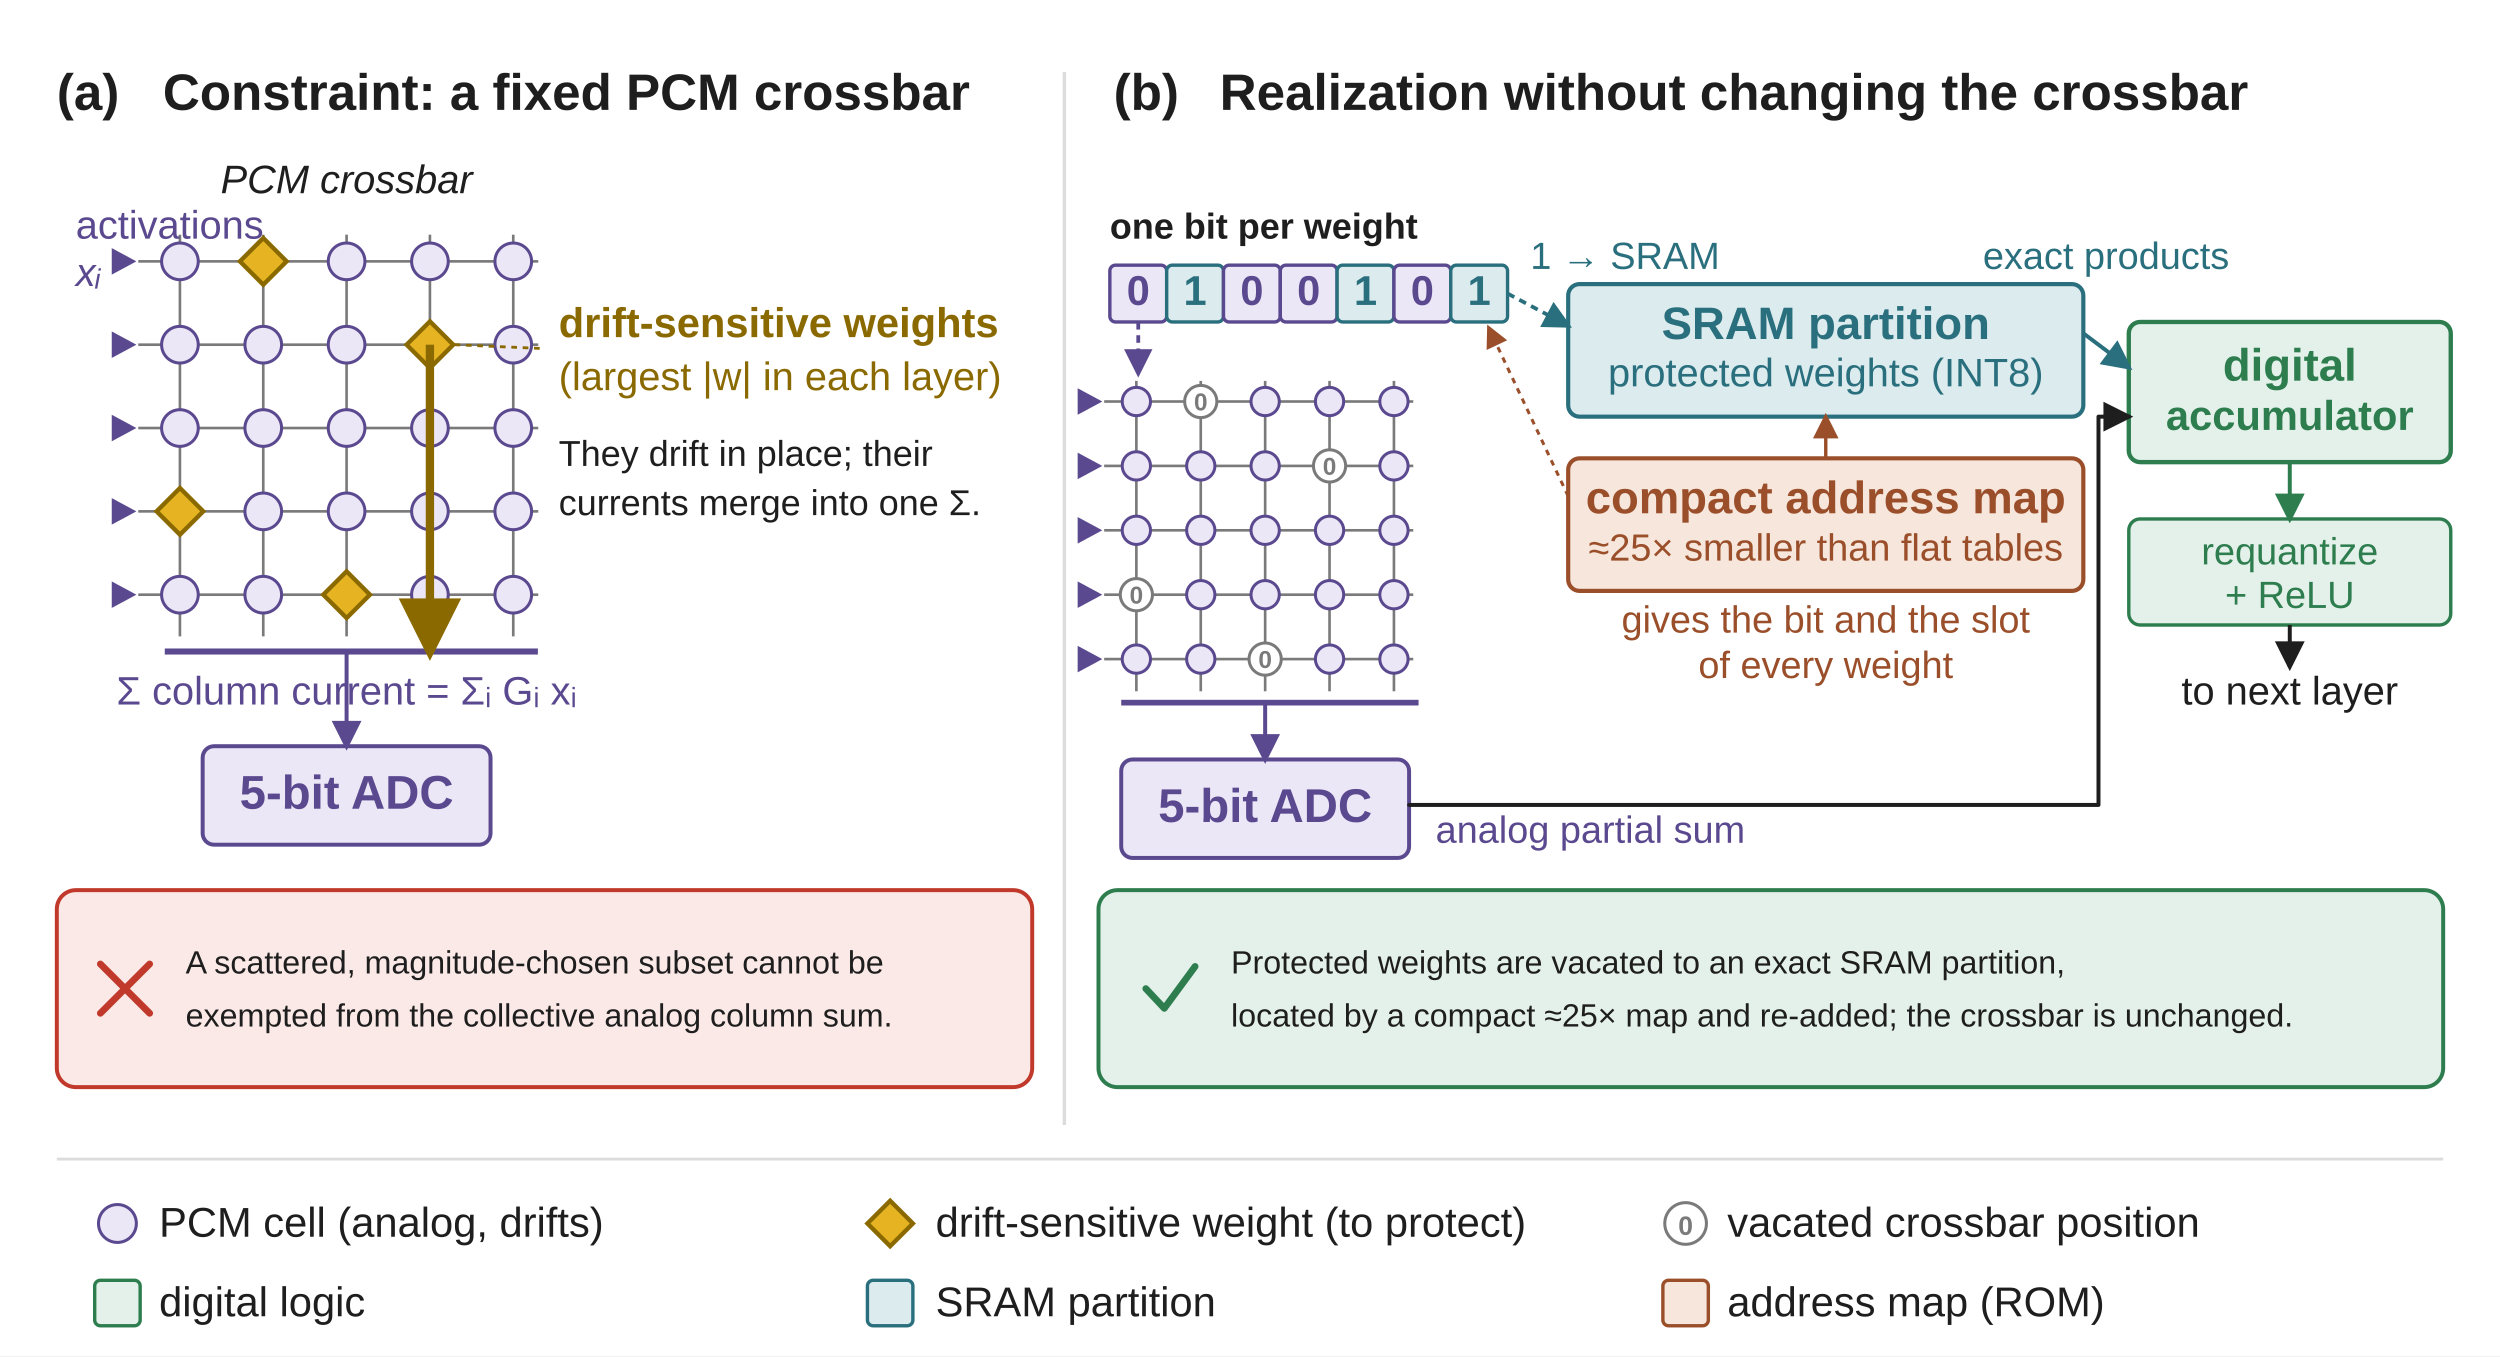
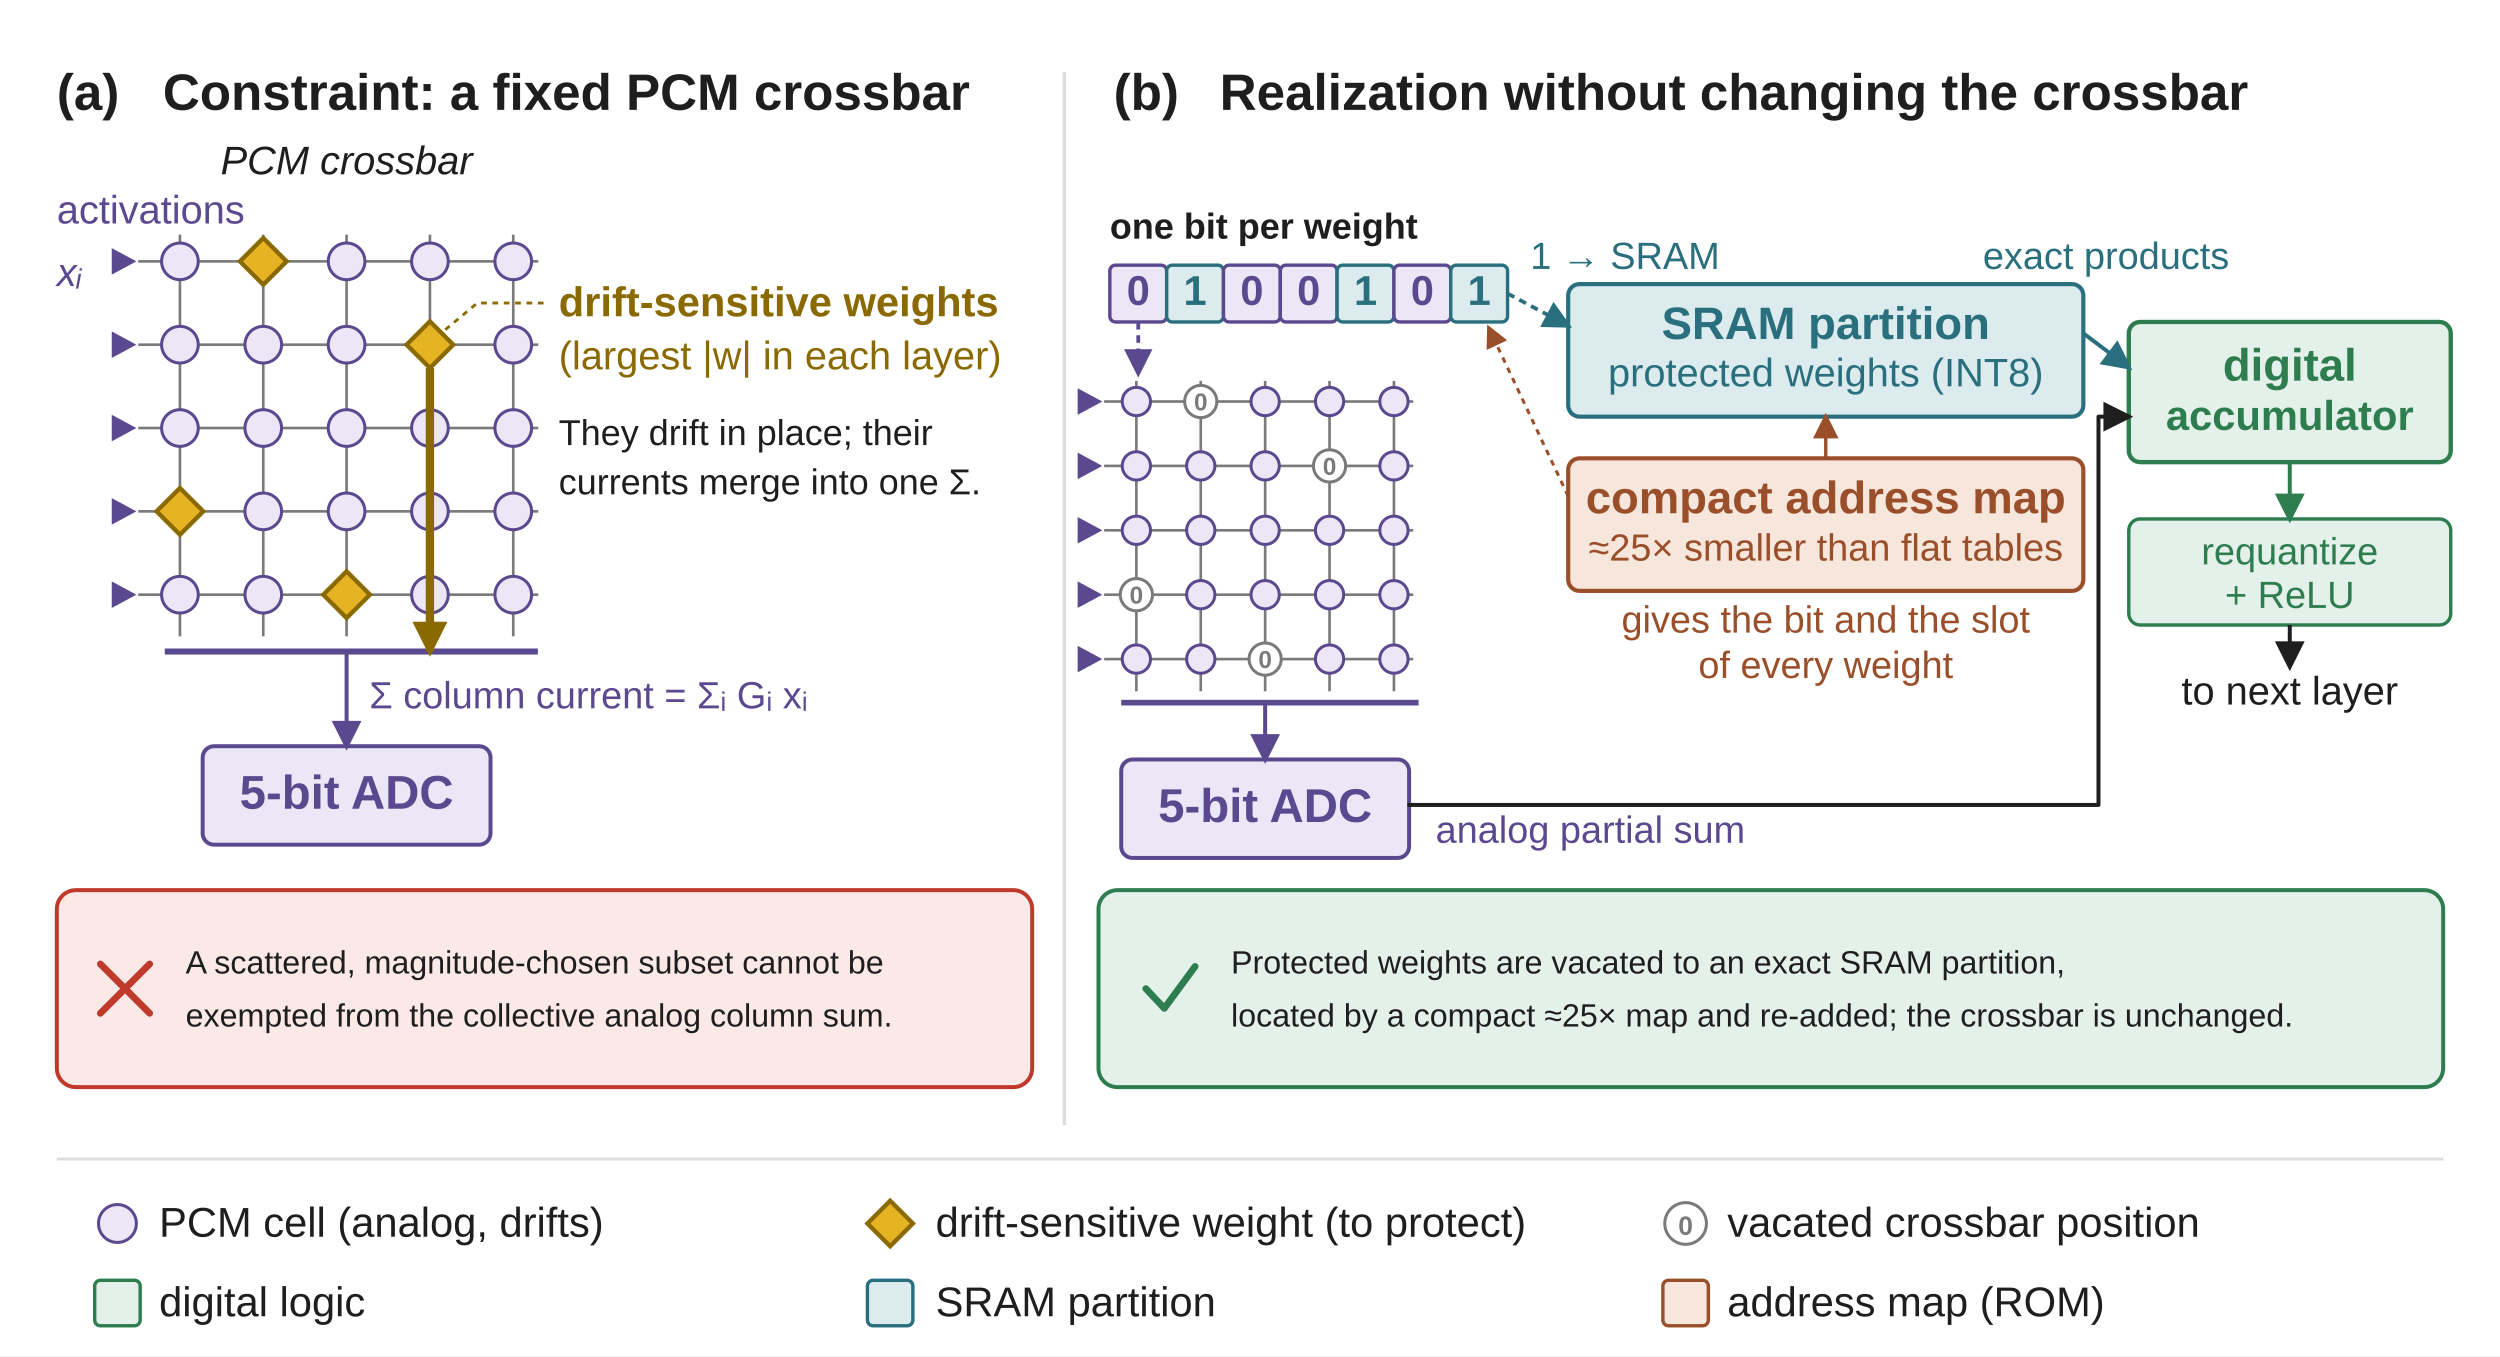
<svg xmlns="http://www.w3.org/2000/svg" viewBox="0 0 1320 716" font-family="Liberation Sans, Arial, Helvetica, sans-serif">
  <rect width="1320" height="716" fill="#FFFFFF" />
  <defs>
    <marker id="ar_ink" viewBox="0 0 10 10" refX="8.5" refY="5" markerWidth="7.5" markerHeight="7.5" orient="auto-start-reverse">
      <path d="M0 0 L10 5 L0 10 z" fill="#1E1E1E" />
    </marker>
    <marker id="ar_ana" viewBox="0 0 10 10" refX="8.5" refY="5" markerWidth="7.5" markerHeight="7.5" orient="auto-start-reverse">
      <path d="M0 0 L10 5 L0 10 z" fill="#5B4990" />
    </marker>
    <marker id="ar_dig" viewBox="0 0 10 10" refX="8.5" refY="5" markerWidth="7.5" markerHeight="7.5" orient="auto-start-reverse">
      <path d="M0 0 L10 5 L0 10 z" fill="#2E7D4F" />
    </marker>
    <marker id="ar_amb" viewBox="0 0 10 10" refX="8.5" refY="5" markerWidth="7.5" markerHeight="7.5" orient="auto-start-reverse">
      <path d="M0 0 L10 5 L0 10 z" fill="#8A6A00" />
    </marker>
    <marker id="ar_tea" viewBox="0 0 10 10" refX="8.5" refY="5" markerWidth="7.5" markerHeight="7.5" orient="auto-start-reverse">
      <path d="M0 0 L10 5 L0 10 z" fill="#2A6F7D" />
    </marker>
    <marker id="ar_rus" viewBox="0 0 10 10" refX="8.5" refY="5" markerWidth="7.5" markerHeight="7.5" orient="auto-start-reverse">
      <path d="M0 0 L10 5 L0 10 z" fill="#9A4F2A" />
+     </marker>
+     <marker id="ar_amb_s" viewBox="0 0 10 10" refX="8.5" refY="5" markerWidth="4.2" markerHeight="4.2" orient="auto-start-reverse">
+       <path d="M0 0 L10 5 L0 10 z" fill="#8A6A00" />
    </marker>
  </defs>
  <text x="30" y="58" font-size="27" fill="#1E1E1E" text-anchor="start" font-weight="bold" font-style="normal">(a)</text>
  <text x="86" y="58" font-size="27" fill="#1E1E1E" text-anchor="start" font-weight="bold" font-style="normal">Constraint: a fixed PCM crossbar</text>
  <line x1="73.0" y1="138" x2="284.2" y2="138" stroke="#7A7A7A" stroke-width="1.4" />
  <path d="M59.0 131 L72.0 138 L59.0 145 z" fill="#5B4990" />
  <line x1="73.0" y1="182" x2="284.2" y2="182" stroke="#7A7A7A" stroke-width="1.4" />
  <path d="M59.0 175 L72.0 182 L59.0 189 z" fill="#5B4990" />
  <line x1="73.0" y1="226" x2="284.2" y2="226" stroke="#7A7A7A" stroke-width="1.4" />
  <path d="M59.0 219 L72.0 226 L59.0 233 z" fill="#5B4990" />
  <line x1="73.0" y1="270" x2="284.2" y2="270" stroke="#7A7A7A" stroke-width="1.4" />
  <path d="M59.0 263 L72.0 270 L59.0 277 z" fill="#5B4990" />
  <line x1="73.0" y1="314" x2="284.2" y2="314" stroke="#7A7A7A" stroke-width="1.4" />
  <path d="M59.0 307 L72.0 314 L59.0 321 z" fill="#5B4990" />
  <line x1="95" y1="123.92" x2="95" y2="336.0" stroke="#7A7A7A" stroke-width="1.4" />
  <line x1="139" y1="123.92" x2="139" y2="336.0" stroke="#7A7A7A" stroke-width="1.4" />
  <line x1="183" y1="123.92" x2="183" y2="336.0" stroke="#7A7A7A" stroke-width="1.4" />
  <line x1="227" y1="123.92" x2="227" y2="336.0" stroke="#7A7A7A" stroke-width="1.4" />
  <line x1="271" y1="123.92" x2="271" y2="336.0" stroke="#7A7A7A" stroke-width="1.4" />
  <circle cx="95" cy="138" r="9.68" fill="#ECE7F6" stroke="#5B4990" stroke-width="1.6" />
  <path d="M139 125.68 L151.32 138 L139 150.32 L126.68 138 z" fill="#E6B422" stroke="#8A6A00" stroke-width="2.3" />
  <circle cx="183" cy="138" r="9.68" fill="#ECE7F6" stroke="#5B4990" stroke-width="1.6" />
  <circle cx="227" cy="138" r="9.68" fill="#ECE7F6" stroke="#5B4990" stroke-width="1.6" />
  <circle cx="271" cy="138" r="9.68" fill="#ECE7F6" stroke="#5B4990" stroke-width="1.6" />
  <circle cx="95" cy="182" r="9.68" fill="#ECE7F6" stroke="#5B4990" stroke-width="1.6" />
  <circle cx="139" cy="182" r="9.68" fill="#ECE7F6" stroke="#5B4990" stroke-width="1.6" />
  <circle cx="183" cy="182" r="9.68" fill="#ECE7F6" stroke="#5B4990" stroke-width="1.6" />
  <path d="M227 169.68 L239.32 182 L227 194.32 L214.68 182 z" fill="#E6B422" stroke="#8A6A00" stroke-width="2.3" />
  <circle cx="271" cy="182" r="9.68" fill="#ECE7F6" stroke="#5B4990" stroke-width="1.6" />
  <circle cx="95" cy="226" r="9.68" fill="#ECE7F6" stroke="#5B4990" stroke-width="1.6" />
  <circle cx="139" cy="226" r="9.68" fill="#ECE7F6" stroke="#5B4990" stroke-width="1.6" />
  <circle cx="183" cy="226" r="9.68" fill="#ECE7F6" stroke="#5B4990" stroke-width="1.6" />
  <circle cx="227" cy="226" r="9.68" fill="#ECE7F6" stroke="#5B4990" stroke-width="1.6" />
  <circle cx="271" cy="226" r="9.68" fill="#ECE7F6" stroke="#5B4990" stroke-width="1.6" />
  <path d="M95 257.68 L107.32 270 L95 282.32 L82.68 270 z" fill="#E6B422" stroke="#8A6A00" stroke-width="2.3" />
  <circle cx="139" cy="270" r="9.68" fill="#ECE7F6" stroke="#5B4990" stroke-width="1.6" />
  <circle cx="183" cy="270" r="9.68" fill="#ECE7F6" stroke="#5B4990" stroke-width="1.6" />
  <circle cx="227" cy="270" r="9.68" fill="#ECE7F6" stroke="#5B4990" stroke-width="1.6" />
  <circle cx="271" cy="270" r="9.68" fill="#ECE7F6" stroke="#5B4990" stroke-width="1.6" />
  <circle cx="95" cy="314" r="9.68" fill="#ECE7F6" stroke="#5B4990" stroke-width="1.6" />
  <circle cx="139" cy="314" r="9.68" fill="#ECE7F6" stroke="#5B4990" stroke-width="1.6" />
  <path d="M183 301.68 L195.32 314 L183 326.32 L170.68 314 z" fill="#E6B422" stroke="#8A6A00" stroke-width="2.3" />
  <circle cx="227" cy="314" r="9.68" fill="#ECE7F6" stroke="#5B4990" stroke-width="1.6" />
  <circle cx="271" cy="314" r="9.68" fill="#ECE7F6" stroke="#5B4990" stroke-width="1.6" />
-   <text x="183" y="102" font-size="21" fill="#1E1E1E" text-anchor="middle" font-weight="normal" font-style="italic">PCM crossbar</text>
-   <text x="40" y="126" font-size="21" fill="#5B4990" text-anchor="start" font-weight="normal" font-style="normal">activations</text>
-   <text x="40" y="151" font-size="21" fill="#5B4990" text-anchor="start" font-weight="normal" font-style="italic">xᵢ</text>
+   <text x="183" y="92" font-size="21" fill="#1E1E1E" text-anchor="middle" font-weight="normal" font-style="italic">PCM crossbar</text>
+   <text x="30" y="118" font-size="21" fill="#5B4990" text-anchor="start" font-weight="normal" font-style="normal">activations</text>
+   <text x="30" y="151" font-size="21" fill="#5B4990" text-anchor="start" font-weight="normal" font-style="italic">xᵢ</text>
  <line x1="87" y1="344.0" x2="284" y2="344.0" stroke="#5B4990" stroke-width="3.2" />
-   <line x1="227" y1="182" x2="227" y2="344.0" stroke="#8A6A00" stroke-width="4.4" marker-end="url(#ar_amb)" />
-   <text x="183" y="372.0" font-size="21" fill="#5B4990" text-anchor="middle" font-weight="normal" font-style="normal">Σ column current = Σᵢ Gᵢ xᵢ</text>
+   <line x1="227" y1="194.32" x2="227" y2="344.0" stroke="#8A6A00" stroke-width="4.4" marker-end="url(#ar_amb_s)" />
+   <text x="195" y="374.0" font-size="20" fill="#5B4990" text-anchor="start" font-weight="normal" font-style="normal">Σ column current = Σᵢ Gᵢ xᵢ</text>
  <rect x="107" y="394.0" width="152" height="52" rx="6" fill="#ECE7F6" stroke="#5B4990" stroke-width="2.1" />
  <text x="183" y="427.0" font-size="25" fill="#5B4990" text-anchor="middle" font-weight="bold" font-style="normal">5-bit ADC</text>
  <line x1="183" y1="344.0" x2="183" y2="394.0" stroke="#5B4990" stroke-width="2.1" marker-end="url(#ar_ana)" />
-   <line x1="240" y1="182" x2="286" y2="184" stroke="#8A6A00" stroke-width="1.5" stroke-dasharray="3 3" />
-   <text x="295" y="178" font-size="22" fill="#8A6A00" text-anchor="start" font-weight="bold" font-style="normal">drift-sensitive weights</text>
-   <text x="295" y="206" font-size="21" fill="#8A6A00" text-anchor="start" font-weight="normal" font-style="normal">(largest |w| in each layer)</text>
-   <text x="295" y="246" font-size="19" fill="#1E1E1E" text-anchor="start" font-weight="normal" font-style="normal">They drift in place; their</text>
-   <text x="295" y="272" font-size="19" fill="#1E1E1E" text-anchor="start" font-weight="normal" font-style="normal">currents merge into one Σ.</text>
+   <polyline points="287,160.0 252,160.0 234,175" fill="none" stroke="#8A6A00" stroke-width="1.5" stroke-dasharray="3 3" />
+   <text x="295" y="167.0" font-size="22" fill="#8A6A00" text-anchor="start" font-weight="bold" font-style="normal">drift-sensitive weights</text>
+   <text x="295" y="195.0" font-size="21" fill="#8A6A00" text-anchor="start" font-weight="normal" font-style="normal">(largest |w| in each layer)</text>
+   <text x="295" y="235.0" font-size="19" fill="#1E1E1E" text-anchor="start" font-weight="normal" font-style="normal">They drift in place; their</text>
+   <text x="295" y="261.0" font-size="19" fill="#1E1E1E" text-anchor="start" font-weight="normal" font-style="normal">currents merge into one Σ.</text>
  <text x="588" y="58" font-size="27" fill="#1E1E1E" text-anchor="start" font-weight="bold" font-style="normal">(b)</text>
  <text x="644" y="58" font-size="27" fill="#1E1E1E" text-anchor="start" font-weight="bold" font-style="normal">Realization without changing the crossbar</text>
  <text x="586" y="126" font-size="19" fill="#1E1E1E" text-anchor="start" font-weight="bold" font-style="normal">one bit per weight</text>
  <rect x="586" y="140" width="30" height="30" rx="3" fill="#ECE7F6" stroke="#5B4990" stroke-width="1.8" />
  <text x="601.0" y="161" font-size="22" fill="#5B4990" text-anchor="middle" font-weight="bold" font-style="normal">0</text>
  <rect x="616" y="140" width="30" height="30" rx="3" fill="#DCEBEE" stroke="#2A6F7D" stroke-width="1.8" />
  <text x="631.0" y="161" font-size="22" fill="#2A6F7D" text-anchor="middle" font-weight="bold" font-style="normal">1</text>
  <rect x="646" y="140" width="30" height="30" rx="3" fill="#ECE7F6" stroke="#5B4990" stroke-width="1.8" />
  <text x="661.0" y="161" font-size="22" fill="#5B4990" text-anchor="middle" font-weight="bold" font-style="normal">0</text>
  <rect x="676" y="140" width="30" height="30" rx="3" fill="#ECE7F6" stroke="#5B4990" stroke-width="1.8" />
  <text x="691.0" y="161" font-size="22" fill="#5B4990" text-anchor="middle" font-weight="bold" font-style="normal">0</text>
  <rect x="706" y="140" width="30" height="30" rx="3" fill="#DCEBEE" stroke="#2A6F7D" stroke-width="1.8" />
  <text x="721.0" y="161" font-size="22" fill="#2A6F7D" text-anchor="middle" font-weight="bold" font-style="normal">1</text>
  <rect x="736" y="140" width="30" height="30" rx="3" fill="#ECE7F6" stroke="#5B4990" stroke-width="1.8" />
  <text x="751.0" y="161" font-size="22" fill="#5B4990" text-anchor="middle" font-weight="bold" font-style="normal">0</text>
  <rect x="766" y="140" width="30" height="30" rx="3" fill="#DCEBEE" stroke="#2A6F7D" stroke-width="1.8" />
  <text x="781.0" y="161" font-size="22" fill="#2A6F7D" text-anchor="middle" font-weight="bold" font-style="normal">1</text>
  <line x1="583.0" y1="212" x2="746.2" y2="212" stroke="#7A7A7A" stroke-width="1.4" />
  <path d="M569.0 205 L582.0 212 L569.0 219 z" fill="#5B4990" />
  <line x1="583.0" y1="246" x2="746.2" y2="246" stroke="#7A7A7A" stroke-width="1.4" />
  <path d="M569.0 239 L582.0 246 L569.0 253 z" fill="#5B4990" />
  <line x1="583.0" y1="280" x2="746.2" y2="280" stroke="#7A7A7A" stroke-width="1.4" />
  <path d="M569.0 273 L582.0 280 L569.0 287 z" fill="#5B4990" />
  <line x1="583.0" y1="314" x2="746.2" y2="314" stroke="#7A7A7A" stroke-width="1.4" />
  <path d="M569.0 307 L582.0 314 L569.0 321 z" fill="#5B4990" />
  <line x1="583.0" y1="348" x2="746.2" y2="348" stroke="#7A7A7A" stroke-width="1.4" />
  <path d="M569.0 341 L582.0 348 L569.0 355 z" fill="#5B4990" />
  <line x1="600" y1="201.12" x2="600" y2="365.0" stroke="#7A7A7A" stroke-width="1.4" />
  <line x1="634" y1="201.12" x2="634" y2="365.0" stroke="#7A7A7A" stroke-width="1.4" />
  <line x1="668" y1="201.12" x2="668" y2="365.0" stroke="#7A7A7A" stroke-width="1.4" />
  <line x1="702" y1="201.12" x2="702" y2="365.0" stroke="#7A7A7A" stroke-width="1.4" />
  <line x1="736" y1="201.12" x2="736" y2="365.0" stroke="#7A7A7A" stroke-width="1.4" />
  <circle cx="600" cy="212" r="7.48" fill="#ECE7F6" stroke="#5B4990" stroke-width="1.6" />
  <circle cx="634" cy="212" r="8.5" fill="#FFFFFF" stroke="#7A7A7A" stroke-width="1.6" />
  <text x="634" y="216.675" font-size="12.92" fill="#7A7A7A" text-anchor="middle" font-weight="bold" font-style="normal">0</text>
  <circle cx="668" cy="212" r="7.48" fill="#ECE7F6" stroke="#5B4990" stroke-width="1.6" />
  <circle cx="702" cy="212" r="7.48" fill="#ECE7F6" stroke="#5B4990" stroke-width="1.6" />
  <circle cx="736" cy="212" r="7.48" fill="#ECE7F6" stroke="#5B4990" stroke-width="1.6" />
  <circle cx="600" cy="246" r="7.48" fill="#ECE7F6" stroke="#5B4990" stroke-width="1.6" />
  <circle cx="634" cy="246" r="7.48" fill="#ECE7F6" stroke="#5B4990" stroke-width="1.6" />
  <circle cx="668" cy="246" r="7.48" fill="#ECE7F6" stroke="#5B4990" stroke-width="1.6" />
  <circle cx="702" cy="246" r="8.5" fill="#FFFFFF" stroke="#7A7A7A" stroke-width="1.6" />
  <text x="702" y="250.675" font-size="12.92" fill="#7A7A7A" text-anchor="middle" font-weight="bold" font-style="normal">0</text>
  <circle cx="736" cy="246" r="7.48" fill="#ECE7F6" stroke="#5B4990" stroke-width="1.6" />
  <circle cx="600" cy="280" r="7.48" fill="#ECE7F6" stroke="#5B4990" stroke-width="1.6" />
  <circle cx="634" cy="280" r="7.48" fill="#ECE7F6" stroke="#5B4990" stroke-width="1.6" />
  <circle cx="668" cy="280" r="7.48" fill="#ECE7F6" stroke="#5B4990" stroke-width="1.6" />
  <circle cx="702" cy="280" r="7.48" fill="#ECE7F6" stroke="#5B4990" stroke-width="1.6" />
  <circle cx="736" cy="280" r="7.48" fill="#ECE7F6" stroke="#5B4990" stroke-width="1.6" />
  <circle cx="600" cy="314" r="8.5" fill="#FFFFFF" stroke="#7A7A7A" stroke-width="1.6" />
  <text x="600" y="318.675" font-size="12.92" fill="#7A7A7A" text-anchor="middle" font-weight="bold" font-style="normal">0</text>
  <circle cx="634" cy="314" r="7.48" fill="#ECE7F6" stroke="#5B4990" stroke-width="1.6" />
  <circle cx="668" cy="314" r="7.48" fill="#ECE7F6" stroke="#5B4990" stroke-width="1.6" />
  <circle cx="702" cy="314" r="7.48" fill="#ECE7F6" stroke="#5B4990" stroke-width="1.6" />
  <circle cx="736" cy="314" r="7.48" fill="#ECE7F6" stroke="#5B4990" stroke-width="1.6" />
  <circle cx="600" cy="348" r="7.48" fill="#ECE7F6" stroke="#5B4990" stroke-width="1.6" />
  <circle cx="634" cy="348" r="7.48" fill="#ECE7F6" stroke="#5B4990" stroke-width="1.6" />
  <circle cx="668" cy="348" r="8.5" fill="#FFFFFF" stroke="#7A7A7A" stroke-width="1.6" />
  <text x="668" y="352.675" font-size="12.92" fill="#7A7A7A" text-anchor="middle" font-weight="bold" font-style="normal">0</text>
  <circle cx="702" cy="348" r="7.48" fill="#ECE7F6" stroke="#5B4990" stroke-width="1.6" />
  <circle cx="736" cy="348" r="7.48" fill="#ECE7F6" stroke="#5B4990" stroke-width="1.6" />
  <line x1="592" y1="371.0" x2="749" y2="371.0" stroke="#5B4990" stroke-width="3.0" />
  <rect x="592" y="401.0" width="152" height="52" rx="6" fill="#ECE7F6" stroke="#5B4990" stroke-width="2.1" />
  <text x="668" y="434.0" font-size="25" fill="#5B4990" text-anchor="middle" font-weight="bold" font-style="normal">5-bit ADC</text>
  <line x1="668" y1="371.0" x2="668" y2="401.0" stroke="#5B4990" stroke-width="2.1" marker-end="url(#ar_ana)" />
  <line x1="601.0" y1="170" x2="601.0" y2="197.12" stroke="#5B4990" stroke-width="2.0" stroke-dasharray="4 3" marker-end="url(#ar_ana)" />
  <rect x="828" y="150" width="272" height="70" rx="6" fill="#DCEBEE" stroke="#2A6F7D" stroke-width="2.2" />
  <text x="964" y="179" font-size="24" fill="#2A6F7D" text-anchor="middle" font-weight="bold" font-style="normal">SRAM partition</text>
  <text x="964" y="204" font-size="21" fill="#2A6F7D" text-anchor="middle" font-weight="normal" font-style="normal">protected weights (INT8)</text>
  <rect x="828" y="242" width="272" height="70" rx="6" fill="#F6E6DC" stroke="#9A4F2A" stroke-width="2.2" />
  <text x="964" y="271" font-size="24" fill="#9A4F2A" text-anchor="middle" font-weight="bold" font-style="normal">compact address map</text>
  <text x="964" y="296" font-size="20" fill="#9A4F2A" text-anchor="middle" font-weight="normal" font-style="normal">≈25× smaller than flat tables</text>
  <line x1="964" y1="242" x2="964" y2="220" stroke="#9A4F2A" stroke-width="1.8" marker-end="url(#ar_rus)" />
  <text x="964" y="334" font-size="20" fill="#9A4F2A" text-anchor="middle" font-weight="normal" font-style="normal">gives the bit and the slot</text>
  <text x="964" y="358" font-size="20" fill="#9A4F2A" text-anchor="middle" font-weight="normal" font-style="normal">of every weight</text>
  <line x1="828" y1="262" x2="786" y2="173" stroke="#9A4F2A" stroke-width="1.6" stroke-dasharray="3 3" marker-end="url(#ar_rus)" />
  <line x1="796" y1="155.0" x2="828" y2="172" stroke="#2A6F7D" stroke-width="2.0" stroke-dasharray="4 3" marker-end="url(#ar_tea)" />
  <text x="808" y="142" font-size="20" fill="#2A6F7D" text-anchor="start" font-weight="normal" font-style="normal">1 → SRAM</text>
  <rect x="1124" y="170" width="170" height="74" rx="6" fill="#E4F1EA" stroke="#2E7D4F" stroke-width="2.3" />
  <text x="1209" y="201" font-size="24" fill="#2E7D4F" text-anchor="middle" font-weight="bold" font-style="normal">digital</text>
  <text x="1209" y="227" font-size="22" fill="#2E7D4F" text-anchor="middle" font-weight="bold" font-style="normal">accumulator</text>
  <line x1="1100" y1="176" x2="1124" y2="194" stroke="#2A6F7D" stroke-width="2.1" marker-end="url(#ar_tea)" />
  <text x="1112.0" y="142" font-size="20" fill="#2A6F7D" text-anchor="middle" font-weight="normal" font-style="normal">exact products</text>
  <polyline points="744,425.0 1108,425.0 1108,220 1124,220" fill="none" stroke="#1E1E1E" stroke-width="2.1" stroke-linecap="round" stroke-linejoin="round" marker-end="url(#ar_ink)" />
  <text x="758" y="445.0" font-size="20" fill="#5B4990" text-anchor="start" font-weight="normal" font-style="normal">analog partial sum</text>
  <rect x="1124" y="274" width="170" height="56" rx="6" fill="#E4F1EA" stroke="#2E7D4F" stroke-width="1.8" />
  <text x="1209" y="298" font-size="20" fill="#2E7D4F" text-anchor="middle" font-weight="normal" font-style="normal">requantize</text>
  <text x="1209" y="321" font-size="20" fill="#2E7D4F" text-anchor="middle" font-weight="normal" font-style="normal">+ ReLU</text>
  <line x1="1209" y1="244" x2="1209" y2="274" stroke="#2E7D4F" stroke-width="2.1" marker-end="url(#ar_dig)" />
  <line x1="1209" y1="330" x2="1209" y2="352" stroke="#1E1E1E" stroke-width="2.1" marker-end="url(#ar_ink)" />
  <text x="1209" y="372" font-size="21" fill="#1E1E1E" text-anchor="middle" font-weight="normal" font-style="normal">to next layer</text>
  <rect x="30" y="470" width="515" height="104" rx="10" fill="#FBE9E7" stroke="#C0392B" stroke-width="2.1" />
  <polyline points="53,509.0 79,535.0" fill="none" stroke="#C0392B" stroke-width="3.6" stroke-linecap="round" stroke-linejoin="round" />
  <polyline points="53,535.0 79,509.0" fill="none" stroke="#C0392B" stroke-width="3.6" stroke-linecap="round" stroke-linejoin="round" />
  <text x="98" y="514" font-size="17" fill="#1E1E1E" text-anchor="start" font-weight="normal" font-style="normal">A scattered, magnitude-chosen subset cannot be</text>
  <text x="98" y="542" font-size="17" fill="#1E1E1E" text-anchor="start" font-weight="normal" font-style="normal">exempted from the collective analog column sum.</text>
  <rect x="580" y="470" width="710" height="104" rx="10" fill="#E4F1EA" stroke="#2E7D4F" stroke-width="2.1" />
  <polyline points="605,522.0 614.75,532.4 631,510.3" fill="none" stroke="#2E7D4F" stroke-width="3.6" stroke-linecap="round" stroke-linejoin="round" />
  <text x="650" y="514" font-size="17" fill="#1E1E1E" text-anchor="start" font-weight="normal" font-style="normal">Protected weights are vacated to an exact SRAM partition,</text>
  <text x="650" y="542" font-size="17" fill="#1E1E1E" text-anchor="start" font-weight="normal" font-style="normal">located by a compact ≈25× map and re-added; the crossbar is unchanged.</text>
  <line x1="562" y1="38" x2="562" y2="594" stroke="#DCDCDC" stroke-width="1.8" />
  <line x1="30" y1="612" x2="1290" y2="612" stroke="#DCDCDC" stroke-width="1.5" />
  <circle cx="62" cy="646" r="10" fill="#ECE7F6" stroke="#5B4990" stroke-width="1.6" />
  <text x="84" y="653" font-size="22" fill="#1E1E1E" text-anchor="start" font-weight="normal" font-style="normal">PCM cell (analog, drifts)</text>
  <path d="M470 634 L482 646 L470 658 L458 646 z" fill="#E6B422" stroke="#8A6A00" stroke-width="2.3" />
  <text x="494" y="653" font-size="22" fill="#1E1E1E" text-anchor="start" font-weight="normal" font-style="normal">drift-sensitive weight (to protect)</text>
  <circle cx="890" cy="646" r="11" fill="#FFFFFF" stroke="#7A7A7A" stroke-width="1.6" />
  <text x="890" y="652" font-size="14" fill="#7A7A7A" text-anchor="middle" font-weight="bold" font-style="normal">0</text>
  <text x="912" y="653" font-size="22" fill="#1E1E1E" text-anchor="start" font-weight="normal" font-style="normal">vacated crossbar position</text>
  <rect x="50" y="676" width="24" height="24" rx="3" fill="#E4F1EA" stroke="#2E7D4F" stroke-width="1.8" />
  <text x="84" y="695" font-size="22" fill="#1E1E1E" text-anchor="start" font-weight="normal" font-style="normal">digital logic</text>
  <rect x="458" y="676" width="24" height="24" rx="3" fill="#DCEBEE" stroke="#2A6F7D" stroke-width="1.8" />
  <text x="494" y="695" font-size="22" fill="#1E1E1E" text-anchor="start" font-weight="normal" font-style="normal">SRAM partition</text>
  <rect x="878" y="676" width="24" height="24" rx="3" fill="#F6E6DC" stroke="#9A4F2A" stroke-width="1.8" />
  <text x="912" y="695" font-size="22" fill="#1E1E1E" text-anchor="start" font-weight="normal" font-style="normal">address map (ROM)</text>
</svg>
